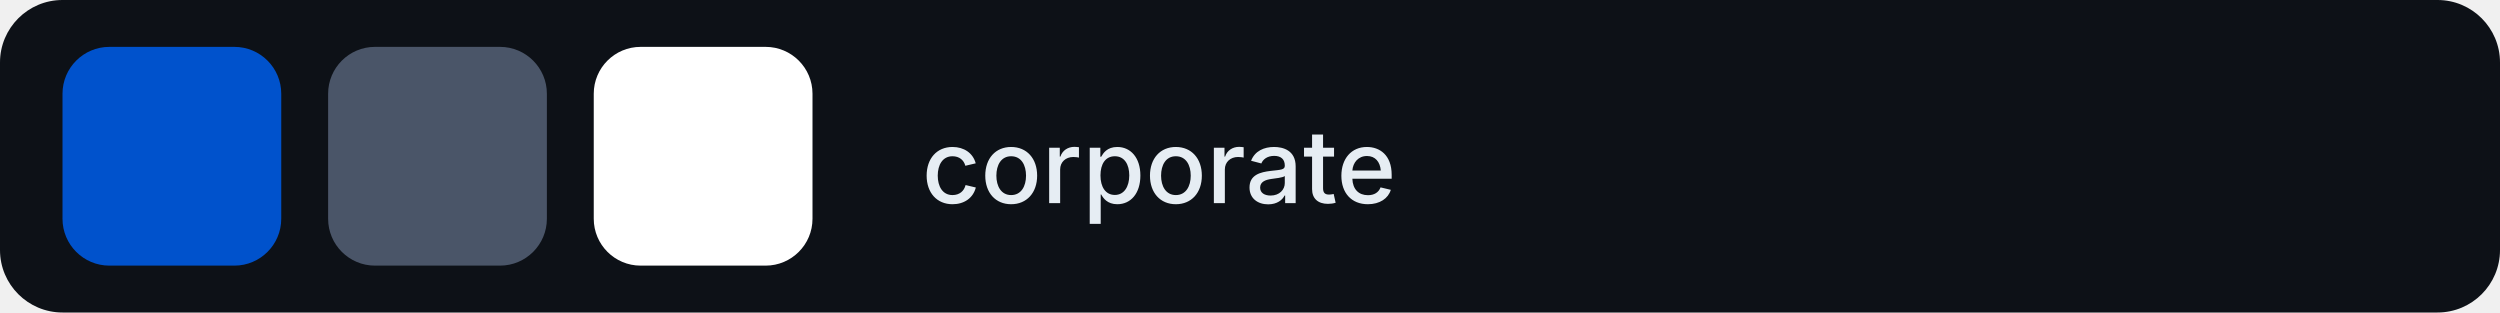
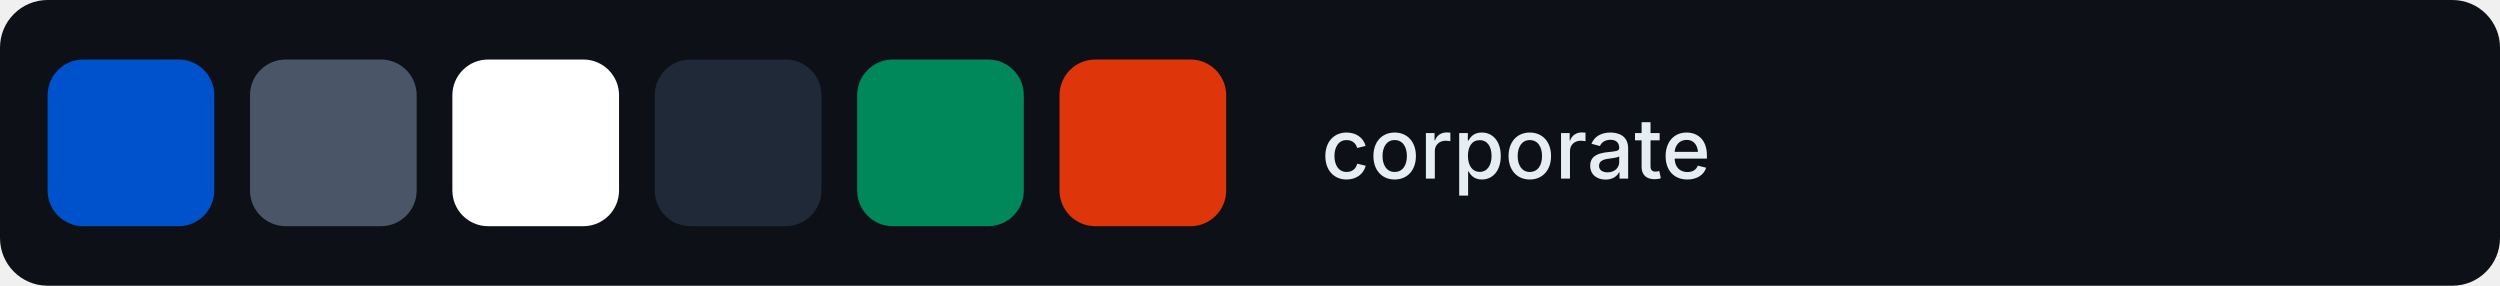
- <svg xmlns="http://www.w3.org/2000/svg" width="320" height="40" viewBox="0 0 320 40">
-   <rect width="320" height="40" fill="#0d1117" rx="8" />
-   <text x="118" y="26" font-family="system-ui, -apple-system, sans-serif" font-size="13" font-weight="500" fill="#e6edf3">corporate</text>
-   <rect x="8" y="6" width="28" height="28" rx="6" fill="#0052CC" />
-   <rect x="42" y="6" width="28" height="28" rx="6" fill="#4A5568" />
-   <rect x="76" y="6" width="28" height="28" rx="6" fill="#FFFFFF" />
+ <svg xmlns="http://www.w3.org/2000/svg" width="420" height="48" viewBox="0 0 420 48">
+   <rect width="420" height="48" fill="#0d1117" rx="8" />
+   <text x="222" y="30" font-family="system-ui, -apple-system, sans-serif" font-size="14" font-weight="500" fill="#e6edf3">corporate</text>
+   <rect x="8" y="10" width="28" height="28" rx="6" fill="#0052CC" />
+   <rect x="42" y="10" width="28" height="28" rx="6" fill="#4A5568" />
+   <rect x="76" y="10" width="28" height="28" rx="6" fill="#FFFFFF" />
+   <rect x="110" y="10" width="28" height="28" rx="6" fill="#1F2937" />
+   <rect x="144" y="10" width="28" height="28" rx="6" fill="#00875A" />
+   <rect x="178" y="10" width="28" height="28" rx="6" fill="#DE350B" />
</svg>
